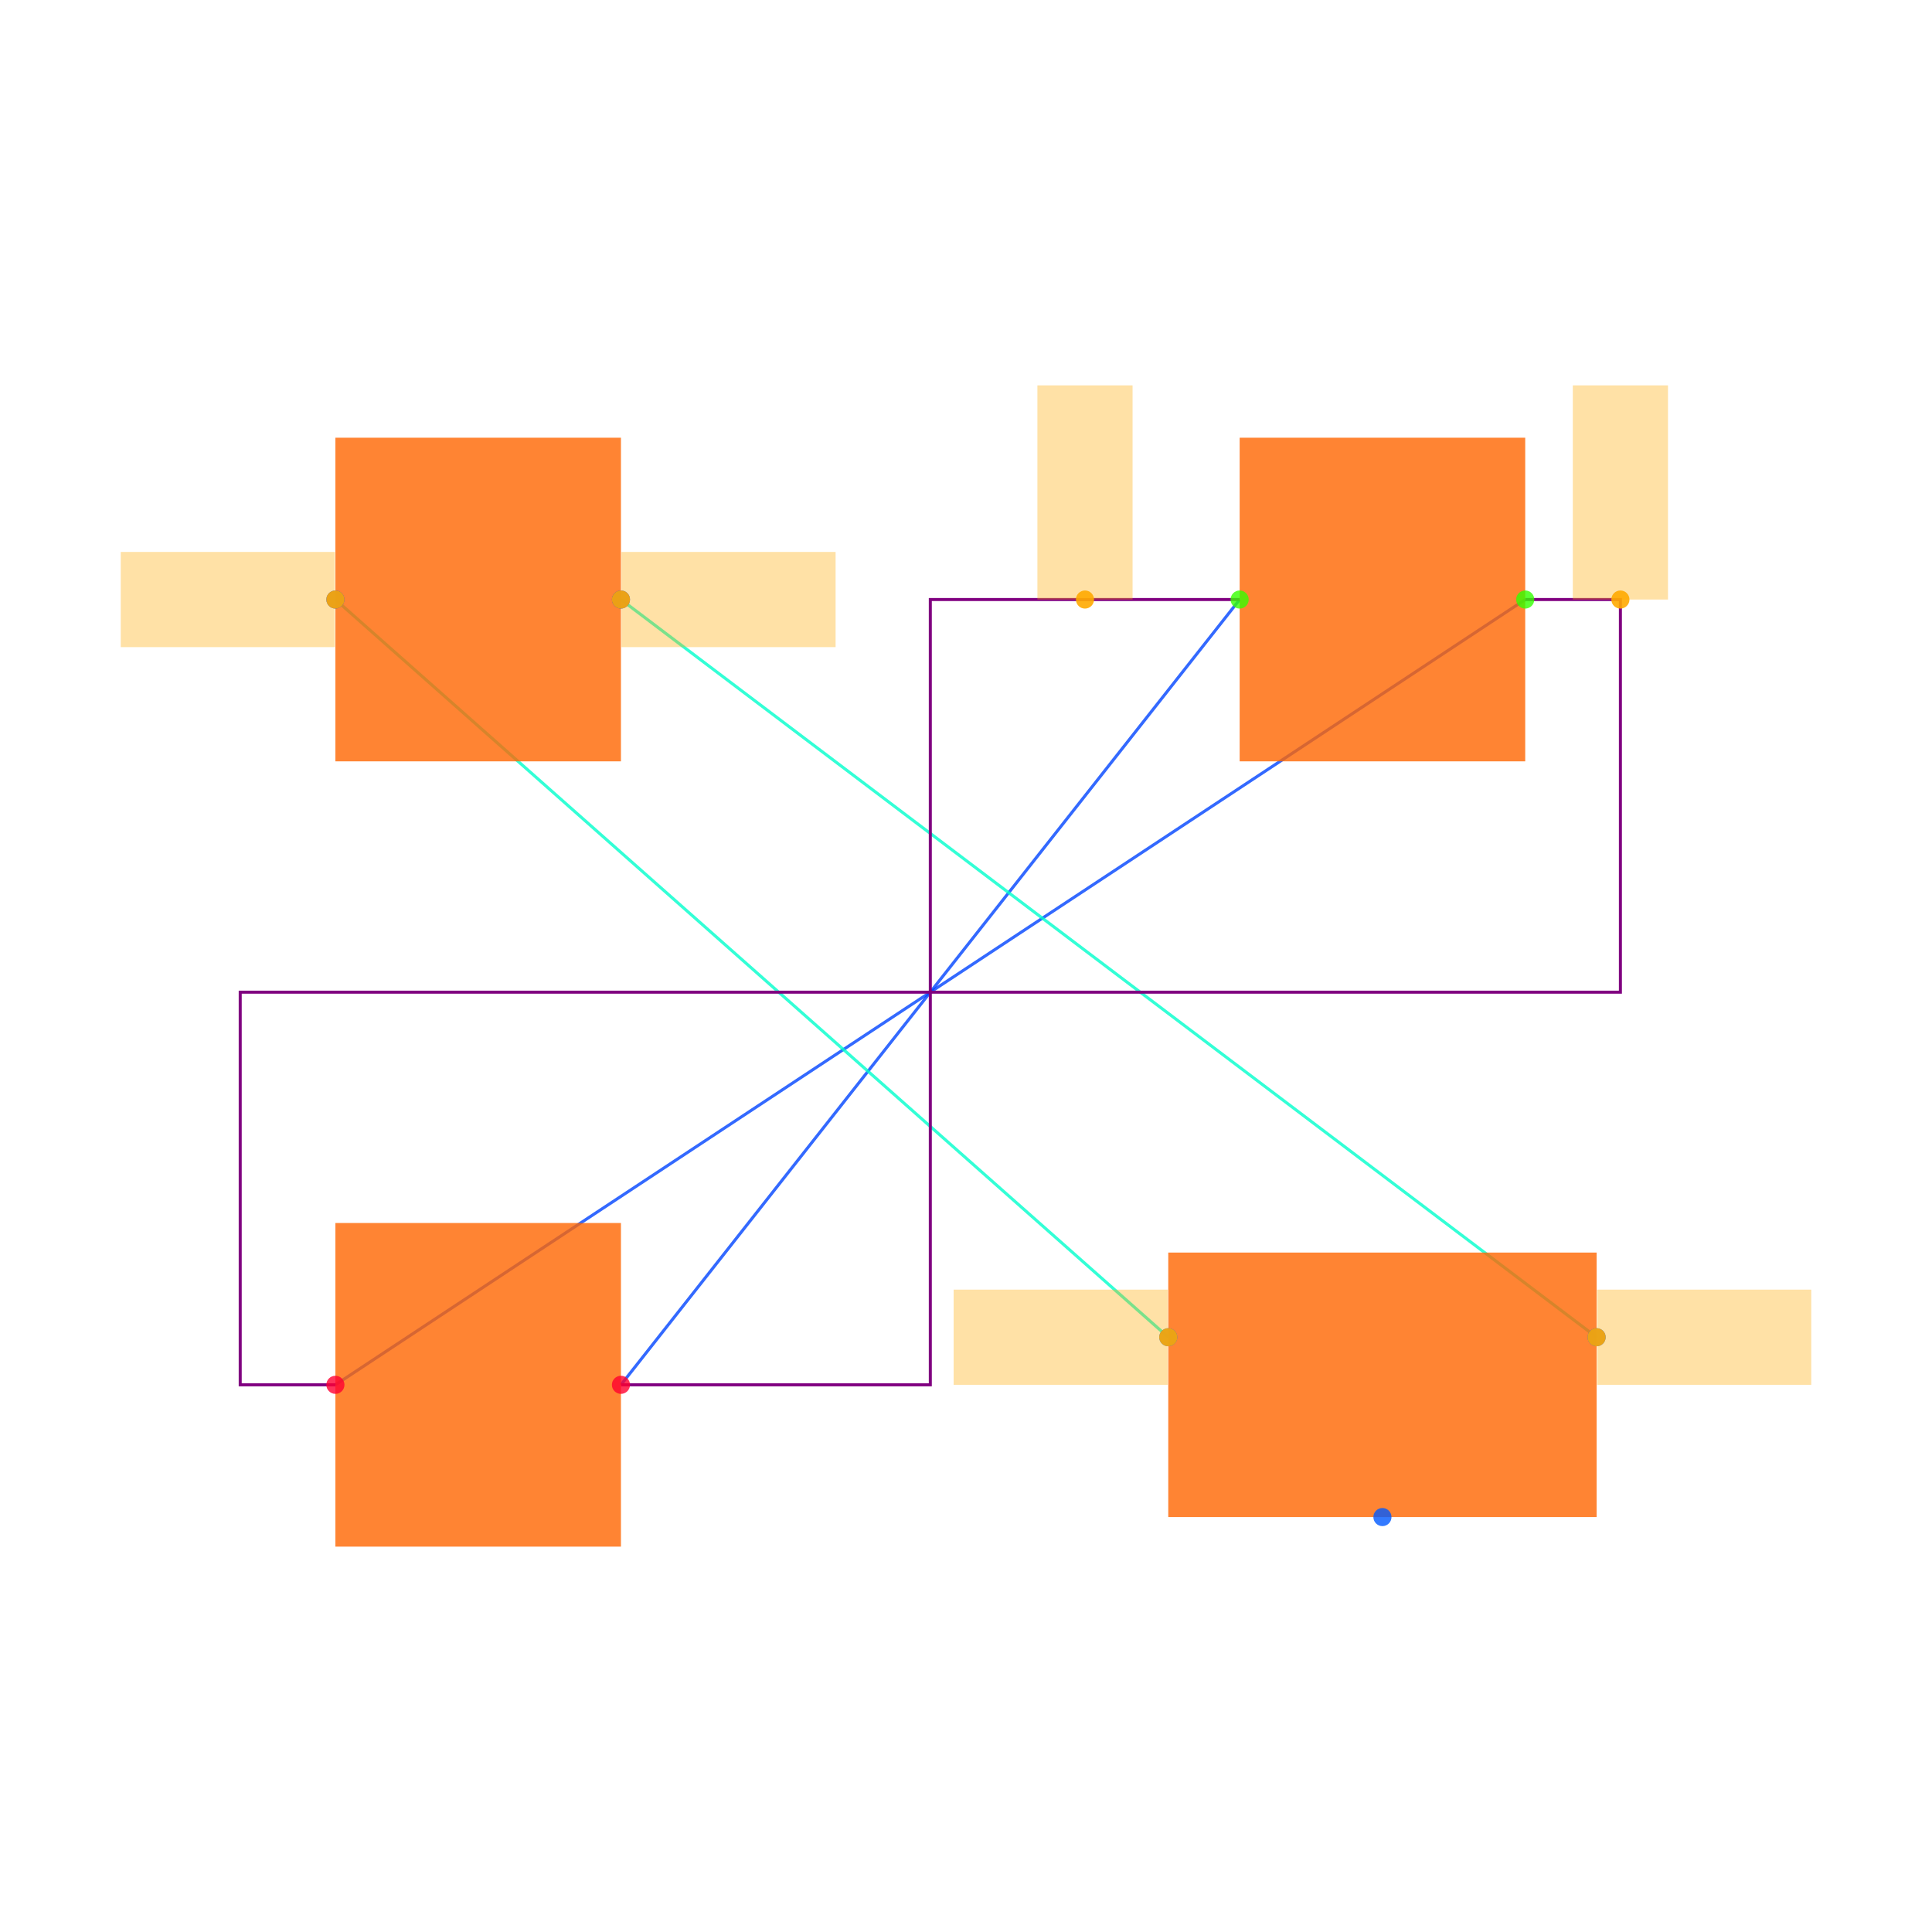
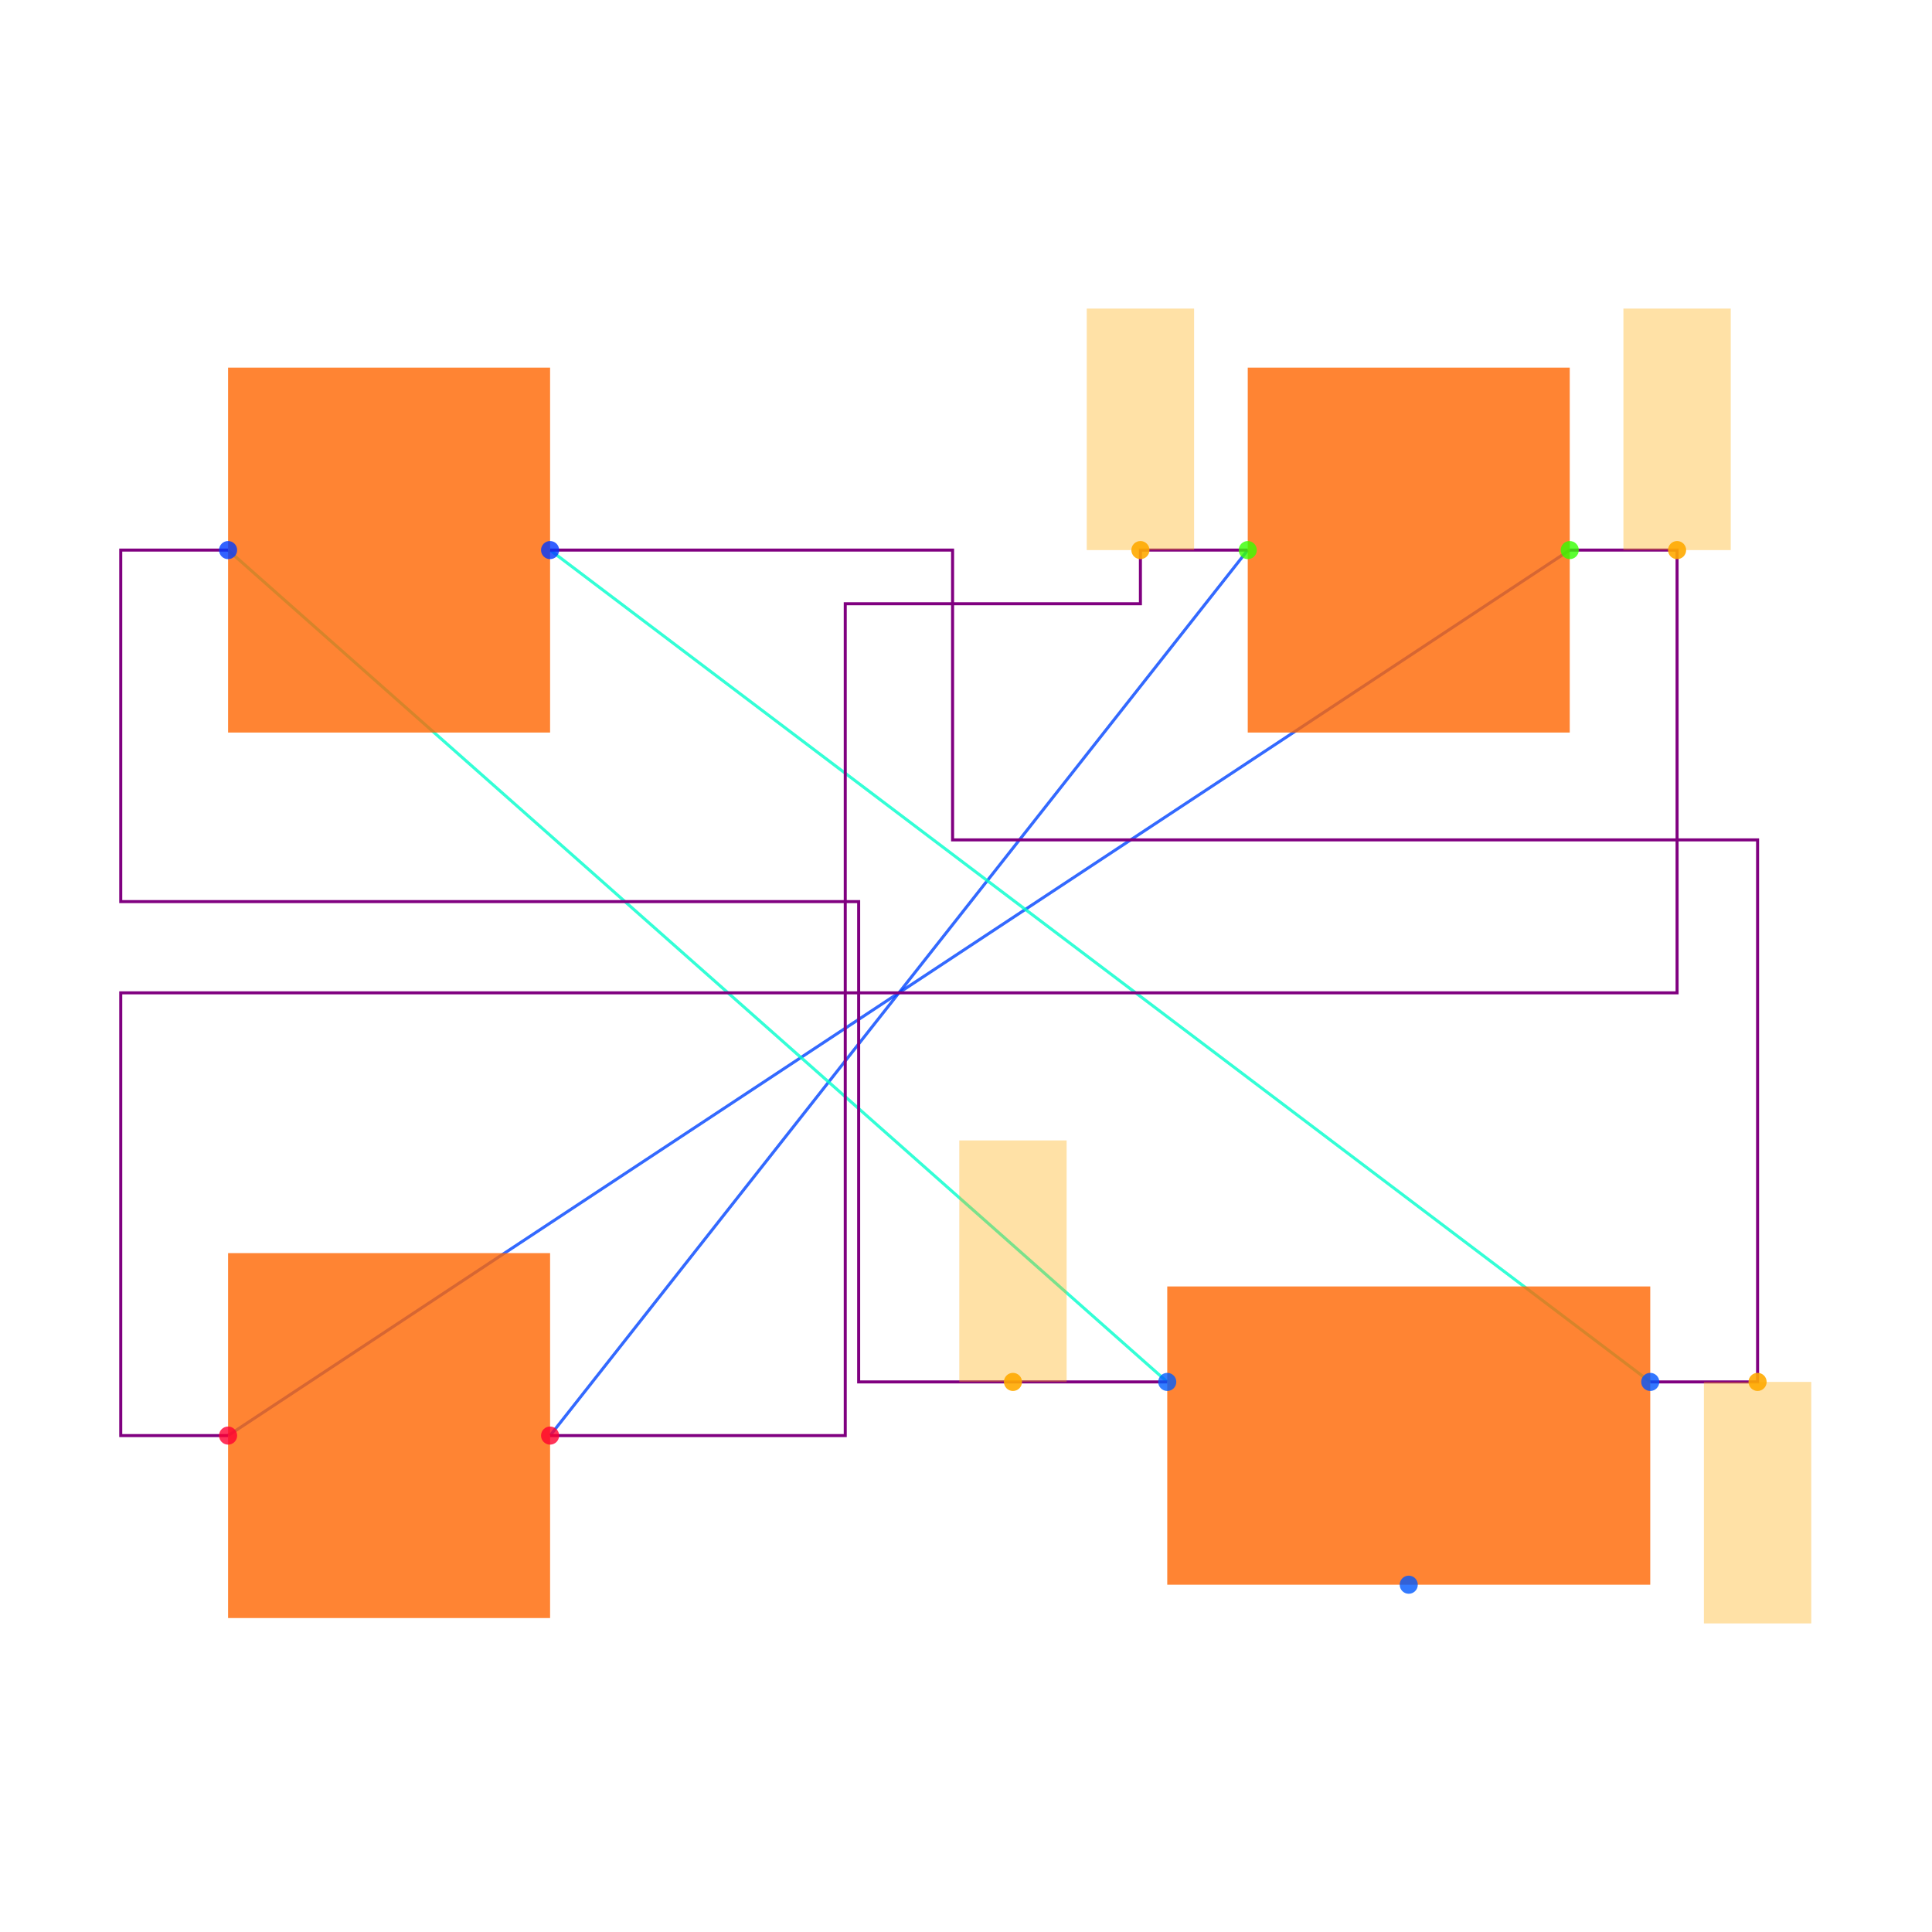
<svg xmlns="http://www.w3.org/2000/svg" width="640" height="640" viewBox="0 0 640 640">
  <rect width="100%" height="100%" fill="white" />
  <g>
-     <polyline data-points="0.6499999999999999,0.825 -0.6499999999999999,-0.825" data-type="line" data-label="" points="410.653,198.604 205.698,458.739" fill="none" stroke="hsl(224, 100%, 50%, 0.8)" stroke-width="1px" />
+     <polyline data-points="0.6499999999999999,0.825 -0.6499999999999999,-0.825" data-type="line" data-label="" points="413.333,182.222 182.222,475.556" fill="none" stroke="hsl(224, 100%, 50%, 0.8)" stroke-width="1px" />
  </g>
  <g>
-     <polyline data-points="1.25,0.825 -1.25,-0.825" data-type="line" data-label="" points="505.248,198.604 111.104,458.739" fill="none" stroke="hsl(224, 100%, 50%, 0.8)" stroke-width="1px" />
+     <polyline data-points="1.25,0.825 -1.25,-0.825" data-type="line" data-label="" points="520,182.222 75.556,475.556" fill="none" stroke="hsl(224, 100%, 50%, 0.8)" stroke-width="1px" />
  </g>
  <g>
-     <polyline data-points="0.49999999999999994,-0.725 -1.25,0.825" data-type="line" data-label="" points="387.005,442.973 111.104,198.604" fill="none" stroke="hsl(168, 100%, 50%, 0.8)" stroke-width="1px" />
+     <polyline data-points="0.49999999999999994,-0.725 -1.25,0.825" data-type="line" data-label="" points="386.667,457.778 75.556,182.222" fill="none" stroke="hsl(168, 100%, 50%, 0.8)" stroke-width="1px" />
  </g>
  <g>
-     <polyline data-points="1.4,-0.725 -0.6499999999999999,0.825" data-type="line" data-label="" points="528.896,442.973 205.698,198.604" fill="none" stroke="hsl(168, 100%, 50%, 0.8)" stroke-width="1px" />
+     <polyline data-points="1.4,-0.725 -0.6499999999999999,0.825" data-type="line" data-label="" points="546.667,457.778 182.222,182.222" fill="none" stroke="hsl(168, 100%, 50%, 0.8)" stroke-width="1px" />
  </g>
  <g>
-     <polyline data-points="0.6499999999999999,0.825 0,0.825 0,-0.825 -0.6499999999999999,-0.825" data-type="line" data-label="" points="410.653,198.604 308.176,198.604 308.176,458.739 205.698,458.739" fill="none" stroke="purple" stroke-width="1px" />
+     <polyline data-points="0.6499999999999999,0.825 0.4499999999999999,0.825 0.4499999999999999,0.725 -0.1,0.725 -0.1,-0.825 -0.6499999999999999,-0.825" data-type="line" data-label="" points="413.333,182.222 377.778,182.222 377.778,200 280,200 280,475.556 182.222,475.556" fill="none" stroke="purple" stroke-width="1px" />
  </g>
  <g>
-     <polyline data-points="1.25,0.825 1.4500000000000002,0.825 1.4500000000000002,0 -1.45,0 -1.45,-0.825 -1.25,-0.825" data-type="line" data-label="" points="505.248,198.604 536.779,198.604 536.779,328.671 79.572,328.671 79.572,458.739 111.104,458.739" fill="none" stroke="purple" stroke-width="1px" />
+     <polyline data-points="1.25,0.825 1.4500000000000002,0.825 1.4500000000000002,0 -1.45,0 -1.45,-0.825 -1.25,-0.825" data-type="line" data-label="" points="520,182.222 555.556,182.222 555.556,328.889 40,328.889 40,475.556 75.556,475.556" fill="none" stroke="purple" stroke-width="1px" />
  </g>
  <g>
-     <rect data-type="rect" data-label="schematic_component_0" data-x="-0.95" data-y="0.825" x="111.104" y="145" width="94.595" height="107.207" fill="hsl(24, 100%, 50%, 0.8)" stroke="black" stroke-width="0.006" />
+     <polyline data-points="0.5,-0.725 -0.07499999999999996,-0.725 -0.07499999999999996,0.17000000000000004 -1.45,0.17000000000000004 -1.45,0.825 -1.25,0.825" data-type="line" data-label="" points="386.667,457.778 284.444,457.778 284.444,298.667 40,298.667 40,182.222 75.556,182.222" fill="none" stroke="purple" stroke-width="1px" />
  </g>
  <g>
-     <rect data-type="rect" data-label="schematic_component_1" data-x="0.95" data-y="0.825" x="410.653" y="145" width="94.595" height="107.207" fill="hsl(24, 100%, 50%, 0.8)" stroke="black" stroke-width="0.006" />
+     <polyline data-points="1.4,-0.725 1.5999999999999999,-0.725 1.5999999999999999,0.28499999999999986 0.1,0.28499999999999986 0.1,0.825 -0.6499999999999999,0.825" data-type="line" data-label="" points="546.667,457.778 582.222,457.778 582.222,278.222 315.556,278.222 315.556,182.222 182.222,182.222" fill="none" stroke="purple" stroke-width="1px" />
  </g>
  <g>
-     <rect data-type="rect" data-label="schematic_component_2" data-x="-0.95" data-y="-0.825" x="111.104" y="405.135" width="94.595" height="107.207" fill="hsl(24, 100%, 50%, 0.8)" stroke="black" stroke-width="0.006" />
+     <rect data-type="rect" data-label="schematic_component_0" data-x="-0.95" data-y="0.825" x="75.556" y="121.778" width="106.667" height="120.889" fill="hsl(24, 100%, 50%, 0.8)" stroke="black" stroke-width="0.006" />
  </g>
  <g>
-     <rect data-type="rect" data-label="schematic_component_3" data-x="0.95" data-y="-0.825" x="387.005" y="414.929" width="141.892" height="87.619" fill="hsl(24, 100%, 50%, 0.8)" stroke="black" stroke-width="0.006" />
+     <rect data-type="rect" data-label="schematic_component_1" data-x="0.95" data-y="0.825" x="413.333" y="121.778" width="106.667" height="120.889" fill="hsl(24, 100%, 50%, 0.8)" stroke="black" stroke-width="0.006" />
  </g>
  <g>
-     <rect data-type="rect" data-label="netId: .J1 &gt; .pin1 to .R1 &gt; .pin1 globalConnNetId: connectivity_net2" data-x="0.2739999999999999" data-y="-0.725" x="315.901" y="427.207" width="70.946" height="31.532" fill="hsl(40, 100%, 50%, 0.35)" stroke="black" stroke-width="0.006" />
+     <rect data-type="rect" data-label="schematic_component_2" data-x="-0.95" data-y="-0.825" x="75.556" y="415.111" width="106.667" height="120.889" fill="hsl(24, 100%, 50%, 0.8)" stroke="black" stroke-width="0.006" />
  </g>
  <g>
-     <rect data-type="rect" data-label="netId: .J1 &gt; .pin1 to .R1 &gt; .pin1 globalConnNetId: connectivity_net2" data-x="-1.476" data-y="0.825" x="40" y="182.838" width="70.946" height="31.532" fill="hsl(40, 100%, 50%, 0.35)" stroke="black" stroke-width="0.006" />
+     <rect data-type="rect" data-label="schematic_component_3" data-x="0.95" data-y="-0.825" x="386.667" y="426.155" width="160" height="98.801" fill="hsl(24, 100%, 50%, 0.8)" stroke="black" stroke-width="0.006" />
  </g>
  <g>
-     <rect data-type="rect" data-label="netId: .J1 &gt; .pin3 to .R1 &gt; .pin2 globalConnNetId: connectivity_net3" data-x="1.626" data-y="-0.725" x="529.054" y="427.207" width="70.946" height="31.532" fill="hsl(40, 100%, 50%, 0.35)" stroke="black" stroke-width="0.006" />
+     <rect data-type="rect" data-label="netId: .J1 &gt; .pin1 to .R1 &gt; .pin1 globalConnNetId: connectivity_net2" data-x="0.21250000000000002" data-y="-0.5" x="317.778" y="377.778" width="35.556" height="80" fill="hsl(40, 100%, 50%, 0.35)" stroke="black" stroke-width="0.006" />
  </g>
  <g>
-     <rect data-type="rect" data-label="netId: .J1 &gt; .pin3 to .R1 &gt; .pin2 globalConnNetId: connectivity_net3" data-x="-0.42399999999999993" data-y="0.825" x="205.856" y="182.838" width="70.946" height="31.532" fill="hsl(40, 100%, 50%, 0.35)" stroke="black" stroke-width="0.006" />
+     <rect data-type="rect" data-label="netId: .J1 &gt; .pin3 to .R1 &gt; .pin2 globalConnNetId: connectivity_net3" data-x="1.5999999999999999" data-y="-0.95" x="564.444" y="457.778" width="35.556" height="80" fill="hsl(40, 100%, 50%, 0.35)" stroke="black" stroke-width="0.006" />
  </g>
  <g>
-     <rect data-type="rect" data-label="netId: .R2 &gt; .pin1 to .R3 &gt; .pin2 globalConnNetId: connectivity_net0" data-x="0.32499999999999996" data-y="1.05" x="343.649" y="127.658" width="31.532" height="70.946" fill="hsl(40, 100%, 50%, 0.35)" stroke="black" stroke-width="0.006" />
+     <rect data-type="rect" data-label="netId: .R2 &gt; .pin1 to .R3 &gt; .pin2 globalConnNetId: connectivity_net0" data-x="0.4499999999999999" data-y="1.05" x="360" y="102.222" width="35.556" height="80" fill="hsl(40, 100%, 50%, 0.35)" stroke="black" stroke-width="0.006" />
  </g>
  <g>
-     <rect data-type="rect" data-label="netId: .R2 &gt; .pin2 to .R3 &gt; .pin1 globalConnNetId: connectivity_net1" data-x="1.4500000000000002" data-y="1.05" x="521.014" y="127.658" width="31.532" height="70.946" fill="hsl(40, 100%, 50%, 0.35)" stroke="black" stroke-width="0.006" />
+     <rect data-type="rect" data-label="netId: .R2 &gt; .pin2 to .R3 &gt; .pin1 globalConnNetId: connectivity_net1" data-x="1.4500000000000002" data-y="1.05" x="537.778" y="102.222" width="35.556" height="80" fill="hsl(40, 100%, 50%, 0.35)" stroke="black" stroke-width="0.006" />
  </g>
  <g>
-     <circle data-type="point" data-label="R1.1 x-" data-x="-1.25" data-y="0.825" cx="111.104" cy="198.604" r="3" fill="hsl(226, 100%, 50%, 0.8)" />
+     <circle data-type="point" data-label="R1.1 x-" data-x="-1.25" data-y="0.825" cx="75.556" cy="182.222" r="3" fill="hsl(226, 100%, 50%, 0.8)" />
  </g>
  <g>
-     <circle data-type="point" data-label="R1.2 x+" data-x="-0.6499999999999999" data-y="0.825" cx="205.698" cy="198.604" r="3" fill="hsl(227, 100%, 50%, 0.8)" />
+     <circle data-type="point" data-label="R1.2 x+" data-x="-0.6499999999999999" data-y="0.825" cx="182.222" cy="182.222" r="3" fill="hsl(227, 100%, 50%, 0.8)" />
  </g>
  <g>
-     <circle data-type="point" data-label="R2.1 x-" data-x="0.6499999999999999" data-y="0.825" cx="410.653" cy="198.604" r="3" fill="hsl(107, 100%, 50%, 0.8)" />
+     <circle data-type="point" data-label="R2.1 x-" data-x="0.6499999999999999" data-y="0.825" cx="413.333" cy="182.222" r="3" fill="hsl(107, 100%, 50%, 0.8)" />
  </g>
  <g>
-     <circle data-type="point" data-label="R2.2 x+" data-x="1.25" data-y="0.825" cx="505.248" cy="198.604" r="3" fill="hsl(108, 100%, 50%, 0.8)" />
+     <circle data-type="point" data-label="R2.2 x+" data-x="1.25" data-y="0.825" cx="520" cy="182.222" r="3" fill="hsl(108, 100%, 50%, 0.8)" />
  </g>
  <g>
-     <circle data-type="point" data-label="R3.1 x-" data-x="-1.25" data-y="-0.825" cx="111.104" cy="458.739" r="3" fill="hsl(348, 100%, 50%, 0.8)" />
+     <circle data-type="point" data-label="R3.1 x-" data-x="-1.25" data-y="-0.825" cx="75.556" cy="475.556" r="3" fill="hsl(348, 100%, 50%, 0.8)" />
  </g>
  <g>
-     <circle data-type="point" data-label="R3.2 x+" data-x="-0.6499999999999999" data-y="-0.825" cx="205.698" cy="458.739" r="3" fill="hsl(349, 100%, 50%, 0.8)" />
+     <circle data-type="point" data-label="R3.2 x+" data-x="-0.6499999999999999" data-y="-0.825" cx="182.222" cy="475.556" r="3" fill="hsl(349, 100%, 50%, 0.8)" />
  </g>
  <g>
-     <circle data-type="point" data-label="J1.1 x-" data-x="0.49999999999999994" data-y="-0.725" cx="387.005" cy="442.973" r="3" fill="hsl(218, 100%, 50%, 0.8)" />
+     <circle data-type="point" data-label="J1.1 x-" data-x="0.49999999999999994" data-y="-0.725" cx="386.667" cy="457.778" r="3" fill="hsl(218, 100%, 50%, 0.8)" />
  </g>
  <g>
-     <circle data-type="point" data-label="J1.2 y-" data-x="0.95" data-y="-1.1028787352499998" cx="457.95" cy="502.548" r="3" fill="hsl(219, 100%, 50%, 0.8)" />
+     <circle data-type="point" data-label="J1.2 y-" data-x="0.95" data-y="-1.1028787352499998" cx="466.667" cy="524.956" r="3" fill="hsl(219, 100%, 50%, 0.8)" />
  </g>
  <g>
-     <circle data-type="point" data-label="J1.3 x+" data-x="1.4" data-y="-0.725" cx="528.896" cy="442.973" r="3" fill="hsl(220, 100%, 50%, 0.8)" />
+     <circle data-type="point" data-label="J1.3 x+" data-x="1.4" data-y="-0.725" cx="546.667" cy="457.778" r="3" fill="hsl(220, 100%, 50%, 0.8)" />
  </g>
  <g>
-     <circle data-type="point" data-label="anchorPoint orientation: x-" data-x="0.49999999999999994" data-y="-0.725" cx="387.005" cy="442.973" r="3" fill="hsl(40, 100%, 50%, 0.9)" />
+     <circle data-type="point" data-label="anchorPoint orientation: y+" data-x="0.21250000000000002" data-y="-0.725" cx="335.556" cy="457.778" r="3" fill="hsl(40, 100%, 50%, 0.9)" />
  </g>
  <g>
-     <circle data-type="point" data-label="anchorPoint orientation: x-" data-x="-1.25" data-y="0.825" cx="111.104" cy="198.604" r="3" fill="hsl(40, 100%, 50%, 0.9)" />
+     <circle data-type="point" data-label="anchorPoint orientation: y-" data-x="1.5999999999999999" data-y="-0.725" cx="582.222" cy="457.778" r="3" fill="hsl(40, 100%, 50%, 0.9)" />
  </g>
  <g>
-     <circle data-type="point" data-label="anchorPoint orientation: x+" data-x="1.4" data-y="-0.725" cx="528.896" cy="442.973" r="3" fill="hsl(40, 100%, 50%, 0.9)" />
+     <circle data-type="point" data-label="anchorPoint orientation: y+" data-x="0.4499999999999999" data-y="0.825" cx="377.778" cy="182.222" r="3" fill="hsl(40, 100%, 50%, 0.9)" />
  </g>
  <g>
-     <circle data-type="point" data-label="anchorPoint orientation: x+" data-x="-0.6499999999999999" data-y="0.825" cx="205.698" cy="198.604" r="3" fill="hsl(40, 100%, 50%, 0.9)" />
-   </g>
-   <g>
-     <circle data-type="point" data-label="anchorPoint orientation: y+" data-x="0.32499999999999996" data-y="0.825" cx="359.414" cy="198.604" r="3" fill="hsl(40, 100%, 50%, 0.9)" />
-   </g>
-   <g>
-     <circle data-type="point" data-label="anchorPoint orientation: y+" data-x="1.4500000000000002" data-y="0.825" cx="536.779" cy="198.604" r="3" fill="hsl(40, 100%, 50%, 0.9)" />
+     <circle data-type="point" data-label="anchorPoint orientation: y+" data-x="1.4500000000000002" data-y="0.825" cx="555.556" cy="182.222" r="3" fill="hsl(40, 100%, 50%, 0.9)" />
  </g>
  <g id="crosshair" style="display: none">
    <line id="crosshair-h" y1="0" y2="640" stroke="#666" stroke-width="0.5" />
    <line id="crosshair-v" x1="0" x2="640" stroke="#666" stroke-width="0.5" />
    <text id="coordinates" font-family="monospace" font-size="12" fill="#666" />
  </g>
</svg>
